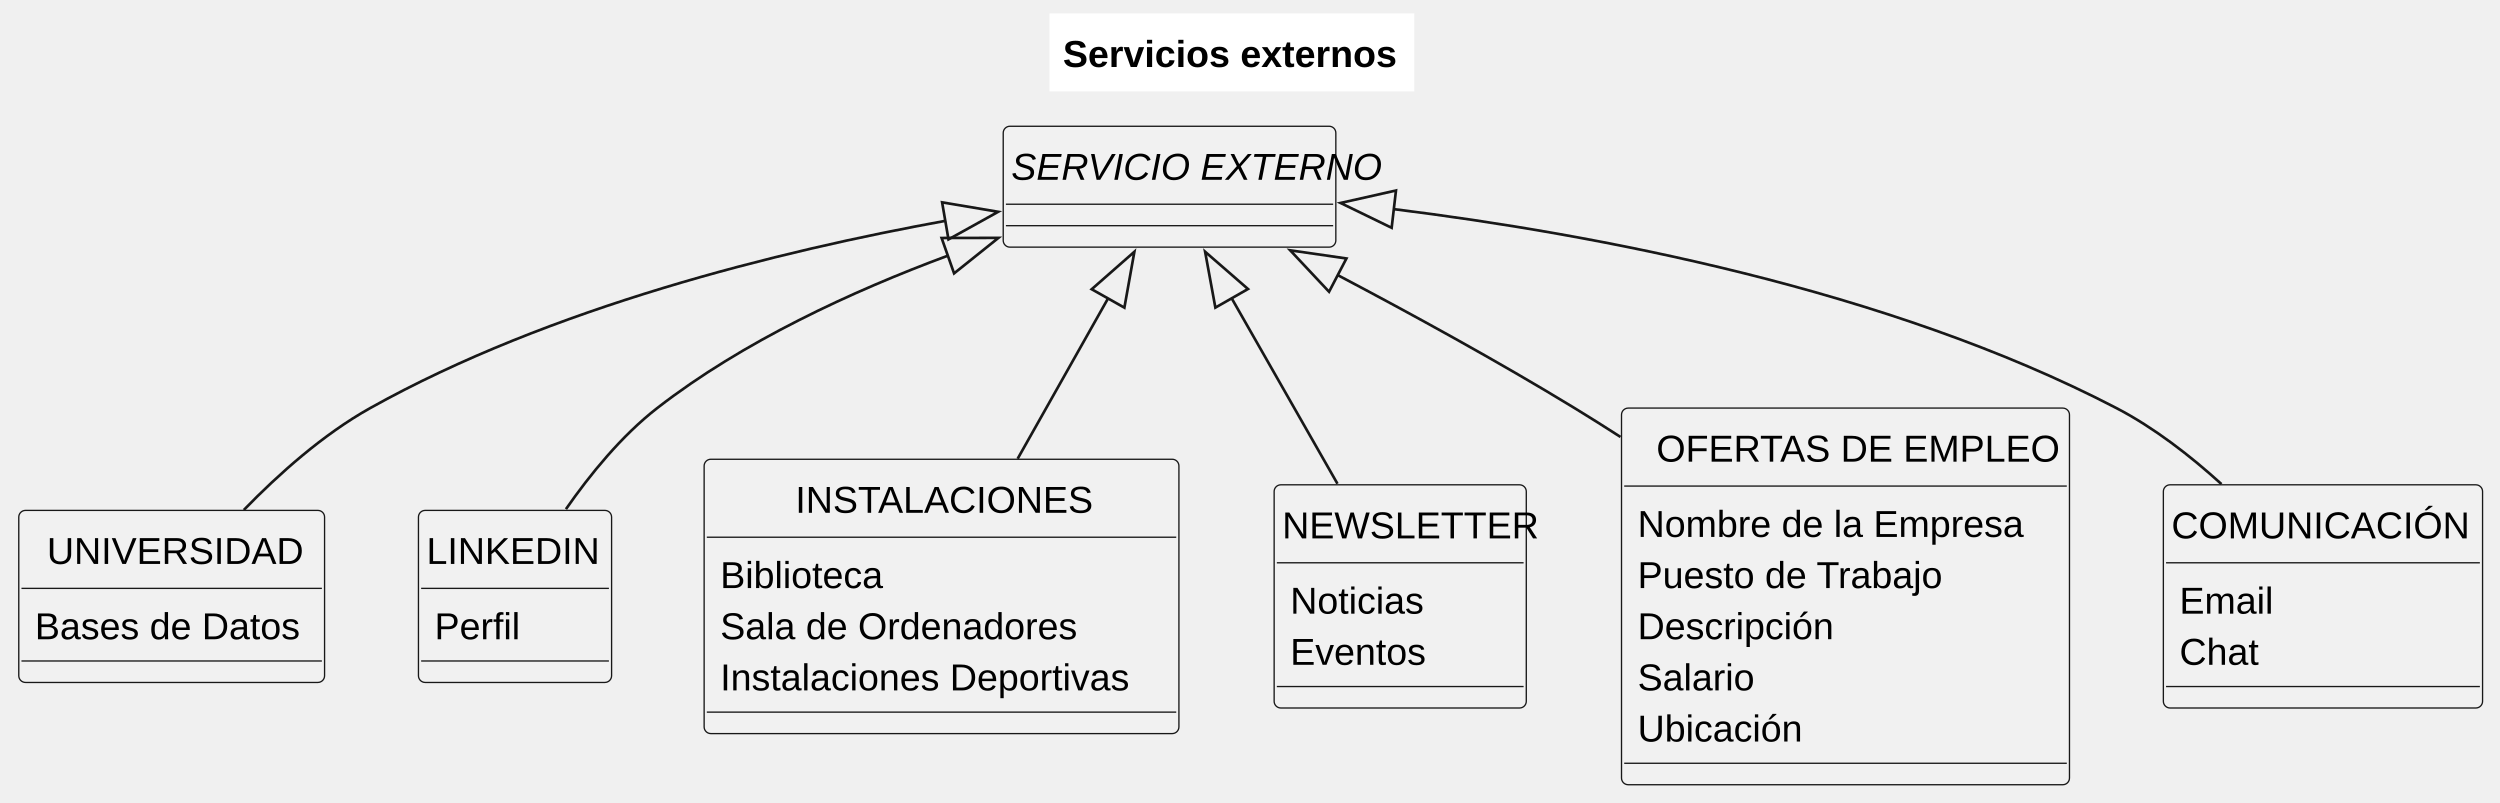
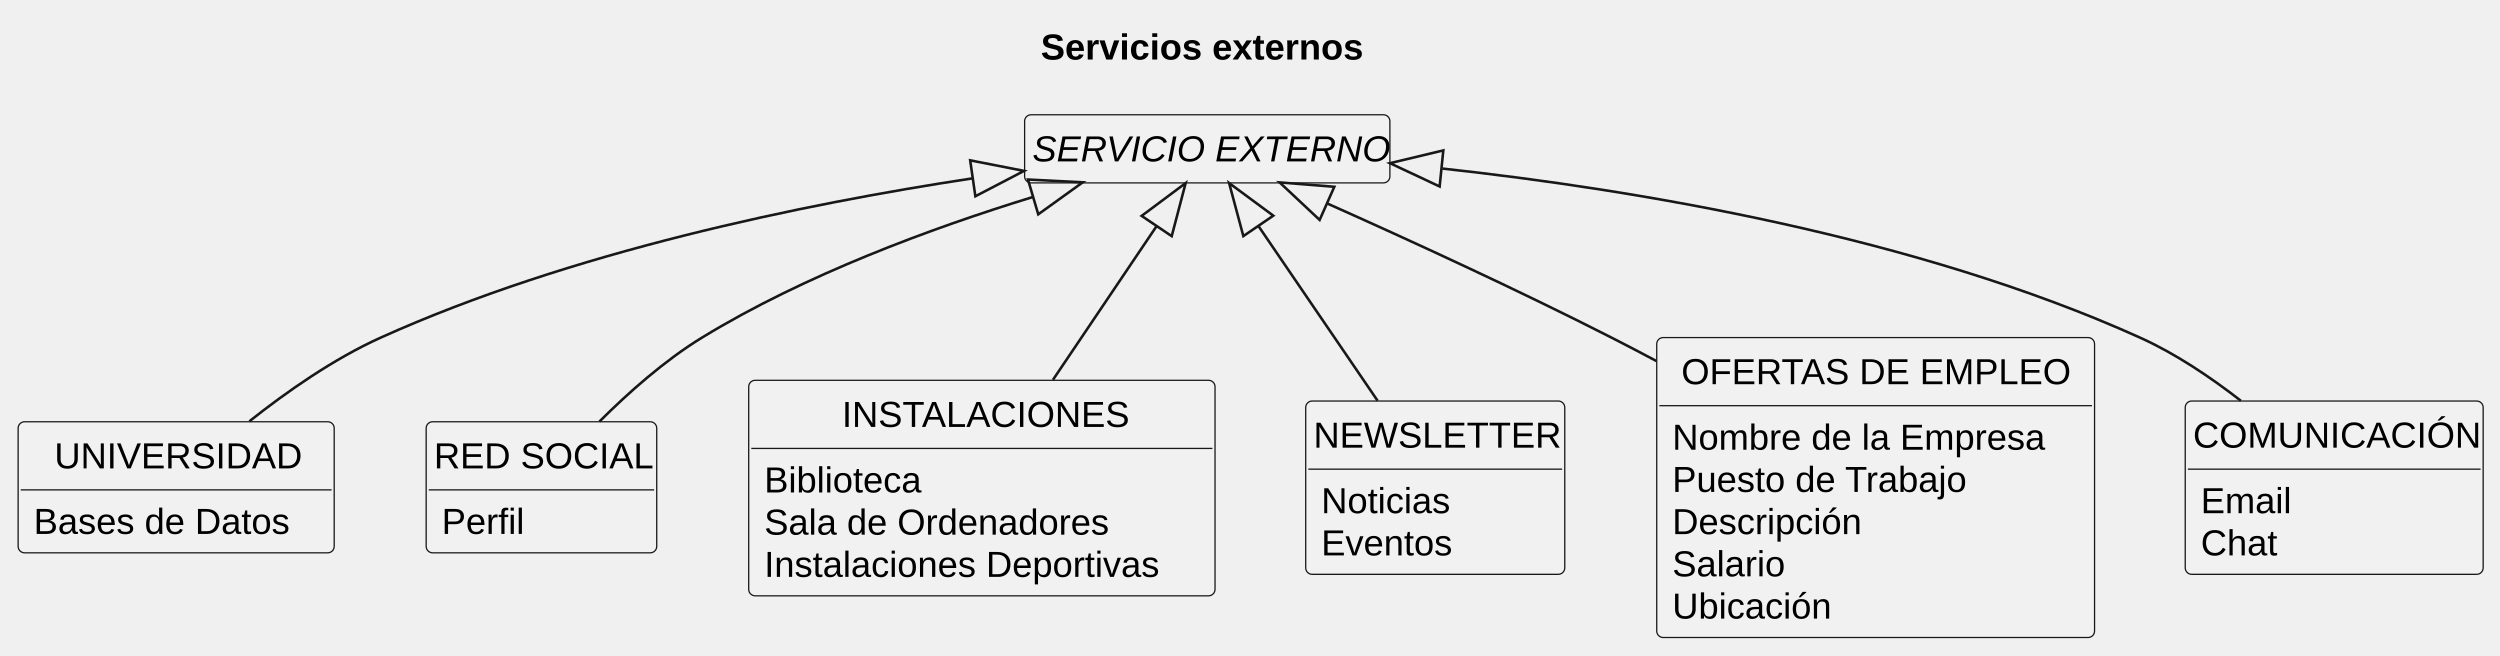
- <svg xmlns="http://www.w3.org/2000/svg" contentStyleType="text/css" height="299px" preserveAspectRatio="none" style="width:932px;height:299px;background:#FFFFFF;" version="1.1" viewBox="0 0 932 299" width="932px" zoomAndPan="magnify">
+ <svg xmlns="http://www.w3.org/2000/svg" contentStyleType="text/css" height="253px" preserveAspectRatio="none" style="width:965px;height:253px;background:#FFFFFF;" version="1.1" viewBox="0 0 965 253" width="965px" zoomAndPan="magnify">
  <defs />
  <g>
-     <rect fill="#FFFFFF" height="29.068" id="_title" style="stroke:none;stroke-width:1.0;" width="136" x="391.25" y="5" />
-     <text fill="#000000" font-family="Arial" font-size="14" font-weight="bold" lengthAdjust="spacing" textLength="126" x="396.25" y="24.966">Servicios externos</text>
+     <text fill="#000000" font-family="Arial" font-size="14" font-weight="bold" lengthAdjust="spacing" textLength="148" x="401.75" y="22.995">Servicios externos</text>
    <g id="elem_SERVICIO EXTERNO">
-       <rect codeLine="9" fill="#F1F1F1" height="45.068" id="SERVICIO EXTERNO" rx="2.5" ry="2.5" style="stroke:#181818;stroke-width:0.5;" width="124" x="374" y="47.068" />
-       <text fill="#000000" font-family="Arial" font-size="14" font-style="italic" lengthAdjust="spacing" textLength="118" x="377" y="67.034">SERVICIO EXTERNO</text>
-       <line style="stroke:#181818;stroke-width:0.5;" x1="375" x2="497" y1="76.136" y2="76.136" />
-       <line style="stroke:#181818;stroke-width:0.5;" x1="375" x2="497" y1="84.136" y2="84.136" />
+       <rect codeLine="9" fill="#F1F1F1" height="26.297" id="SERVICIO EXTERNO" rx="2.5" ry="2.5" style="stroke:#181818;stroke-width:0.5;" width="141" x="395.5" y="44.297" />
+       <text fill="#000000" font-family="Arial" font-size="14" font-style="italic" lengthAdjust="spacing" textLength="135" x="398.5" y="62.292">SERVICIO EXTERNO</text>
    </g>
    <g id="elem_UNIVERSIDAD">
-       <rect codeLine="13" fill="#F1F1F1" height="64.136" id="UNIVERSIDAD" rx="2.5" ry="2.5" style="stroke:#181818;stroke-width:0.5;" width="114" x="7" y="190.278" />
-       <text fill="#000000" font-family="Arial" font-size="14" lengthAdjust="spacing" textLength="93" x="17.5" y="210.244">UNIVERSIDAD</text>
-       <line style="stroke:#181818;stroke-width:0.5;" x1="8" x2="120" y1="219.346" y2="219.346" />
-       <text fill="#000000" font-family="Arial" font-size="14" lengthAdjust="spacing" textLength="102" x="13" y="238.312">Bases de Datos</text>
-       <line style="stroke:#181818;stroke-width:0.5;" x1="8" x2="120" y1="246.414" y2="246.414" />
+       <rect codeLine="13" fill="#F1F1F1" height="50.594" id="UNIVERSIDAD" rx="2.5" ry="2.5" style="stroke:#181818;stroke-width:0.5;" width="122" x="7" y="162.797" />
+       <text fill="#000000" font-family="Arial" font-size="14" lengthAdjust="spacing" textLength="94" x="21" y="180.792">UNIVERSIDAD</text>
+       <line style="stroke:#181818;stroke-width:0.5;" x1="8" x2="128" y1="189.094" y2="189.094" />
+       <text fill="#000000" font-family="Arial" font-size="14" lengthAdjust="spacing" textLength="110" x="13" y="206.089">Bases de Datos</text>
    </g>
-     <g id="elem_LINKEDIN">
-       <rect codeLine="18" fill="#F1F1F1" height="64.136" id="LINKEDIN" rx="2.5" ry="2.5" style="stroke:#181818;stroke-width:0.5;" width="72" x="156" y="190.278" />
-       <text fill="#000000" font-family="Arial" font-size="14" lengthAdjust="spacing" textLength="66" x="159" y="210.244">LINKEDIN</text>
-       <line style="stroke:#181818;stroke-width:0.5;" x1="157" x2="227" y1="219.346" y2="219.346" />
-       <text fill="#000000" font-family="Arial" font-size="14" lengthAdjust="spacing" textLength="35" x="162" y="238.312">Perfil</text>
-       <line style="stroke:#181818;stroke-width:0.5;" x1="157" x2="227" y1="246.414" y2="246.414" />
+     <g id="elem_RED SOCIAL">
+       <rect codeLine="18" fill="#F1F1F1" height="50.594" id="RED SOCIAL" rx="2.5" ry="2.5" style="stroke:#181818;stroke-width:0.5;" width="89" x="164.5" y="162.797" />
+       <text fill="#000000" font-family="Arial" font-size="14" lengthAdjust="spacing" textLength="83" x="167.5" y="180.792">RED SOCIAL</text>
+       <line style="stroke:#181818;stroke-width:0.5;" x1="165.5" x2="252.5" y1="189.094" y2="189.094" />
+       <text fill="#000000" font-family="Arial" font-size="14" lengthAdjust="spacing" textLength="33" x="170.5" y="206.089">Perfil</text>
    </g>
    <g id="elem_INSTALACIONES">
-       <rect codeLine="23" fill="#F1F1F1" height="102.272" id="INSTALACIONES" rx="2.5" ry="2.5" style="stroke:#181818;stroke-width:0.5;" width="177" x="262.5" y="171.208" />
-       <text fill="#000000" font-family="Arial" font-size="14" lengthAdjust="spacing" textLength="109" x="296.5" y="191.174">INSTALACIONES</text>
-       <line style="stroke:#181818;stroke-width:0.5;" x1="263.5" x2="438.5" y1="200.276" y2="200.276" />
-       <text fill="#000000" font-family="Arial" font-size="14" lengthAdjust="spacing" textLength="66" x="268.5" y="219.242">Biblioteca</text>
-       <text fill="#000000" font-family="Arial" font-size="14" lengthAdjust="spacing" textLength="142" x="268.5" y="238.31">Sala de Ordenadores</text>
-       <text fill="#000000" font-family="Arial" font-size="14" lengthAdjust="spacing" textLength="165" x="268.5" y="257.378">Instalaciones Deportivas</text>
-       <line style="stroke:#181818;stroke-width:0.5;" x1="263.5" x2="438.5" y1="265.48" y2="265.48" />
+       <rect codeLine="23" fill="#F1F1F1" height="83.188" id="INSTALACIONES" rx="2.5" ry="2.5" style="stroke:#181818;stroke-width:0.5;" width="180" x="289" y="146.797" />
+       <text fill="#000000" font-family="Arial" font-size="14" lengthAdjust="spacing" textLength="108" x="325" y="164.792">INSTALACIONES</text>
+       <line style="stroke:#181818;stroke-width:0.5;" x1="290" x2="468" y1="173.094" y2="173.094" />
+       <text fill="#000000" font-family="Arial" font-size="14" lengthAdjust="spacing" textLength="67" x="295" y="190.089">Biblioteca</text>
+       <text fill="#000000" font-family="Arial" font-size="14" lengthAdjust="spacing" textLength="145" x="295" y="206.386">Sala de Ordenadores</text>
+       <text fill="#000000" font-family="Arial" font-size="14" lengthAdjust="spacing" textLength="168" x="295" y="222.683">Instalaciones Deportivas</text>
    </g>
    <g id="elem_NEWSLETTER">
-       <rect codeLine="30" fill="#F1F1F1" height="83.204" id="NEWSLETTER" rx="2.5" ry="2.5" style="stroke:#181818;stroke-width:0.5;" width="94" x="475" y="180.738" />
-       <text fill="#000000" font-family="Arial" font-size="14" lengthAdjust="spacing" textLength="88" x="478" y="200.704">NEWSLETTER</text>
-       <line style="stroke:#181818;stroke-width:0.5;" x1="476" x2="568" y1="209.806" y2="209.806" />
-       <text fill="#000000" font-family="Arial" font-size="14" lengthAdjust="spacing" textLength="54" x="481" y="228.772">Noticias</text>
-       <text fill="#000000" font-family="Arial" font-size="14" lengthAdjust="spacing" textLength="52" x="481" y="247.84">Eventos</text>
-       <line style="stroke:#181818;stroke-width:0.5;" x1="476" x2="568" y1="255.942" y2="255.942" />
+       <rect codeLine="30" fill="#F1F1F1" height="66.891" id="NEWSLETTER" rx="2.5" ry="2.5" style="stroke:#181818;stroke-width:0.5;" width="100" x="504" y="154.797" />
+       <text fill="#000000" font-family="Arial" font-size="14" lengthAdjust="spacing" textLength="94" x="507" y="172.792">NEWSLETTER</text>
+       <line style="stroke:#181818;stroke-width:0.5;" x1="505" x2="603" y1="181.094" y2="181.094" />
+       <text fill="#000000" font-family="Arial" font-size="14" lengthAdjust="spacing" textLength="54" x="510" y="198.089">Noticias</text>
+       <text fill="#000000" font-family="Arial" font-size="14" lengthAdjust="spacing" textLength="56" x="510" y="214.386">Eventos</text>
    </g>
    <g id="elem_OFERTAS DE EMPLEO">
-       <rect codeLine="36" fill="#F1F1F1" height="140.407" id="OFERTAS DE EMPLEO" rx="2.5" ry="2.5" style="stroke:#181818;stroke-width:0.5;" width="167" x="604.5" y="152.138" />
-       <text fill="#000000" font-family="Arial" font-size="14" lengthAdjust="spacing" textLength="141" x="617.5" y="172.104">OFERTAS DE EMPLEO</text>
-       <line style="stroke:#181818;stroke-width:0.5;" x1="605.5" x2="770.5" y1="181.206" y2="181.206" />
-       <text fill="#000000" font-family="Arial" font-size="14" lengthAdjust="spacing" textLength="155" x="610.5" y="200.172">Nombre de la Empresa</text>
-       <text fill="#000000" font-family="Arial" font-size="14" lengthAdjust="spacing" textLength="121" x="610.5" y="219.24">Puesto de Trabajo</text>
-       <text fill="#000000" font-family="Arial" font-size="14" lengthAdjust="spacing" textLength="79" x="610.5" y="238.308">Descripción</text>
-       <text fill="#000000" font-family="Arial" font-size="14" lengthAdjust="spacing" textLength="46" x="610.5" y="257.375">Salario</text>
-       <text fill="#000000" font-family="Arial" font-size="14" lengthAdjust="spacing" textLength="66" x="610.5" y="276.443">Ubicación</text>
-       <line style="stroke:#181818;stroke-width:0.5;" x1="605.5" x2="770.5" y1="284.545" y2="284.545" />
+       <rect codeLine="36" fill="#F1F1F1" height="115.781" id="OFERTAS DE EMPLEO" rx="2.5" ry="2.5" style="stroke:#181818;stroke-width:0.5;" width="169" x="639.5" y="130.297" />
+       <text fill="#000000" font-family="Arial" font-size="14" lengthAdjust="spacing" textLength="150" x="649" y="148.292">OFERTAS DE EMPLEO</text>
+       <line style="stroke:#181818;stroke-width:0.5;" x1="640.5" x2="807.5" y1="156.594" y2="156.594" />
+       <text fill="#000000" font-family="Arial" font-size="14" lengthAdjust="spacing" textLength="157" x="645.5" y="173.589">Nombre de la Empresa</text>
+       <text fill="#000000" font-family="Arial" font-size="14" lengthAdjust="spacing" textLength="126" x="645.5" y="189.886">Puesto de Trabajo</text>
+       <text fill="#000000" font-family="Arial" font-size="14" lengthAdjust="spacing" textLength="82" x="645.5" y="206.183">Descripción</text>
+       <text fill="#000000" font-family="Arial" font-size="14" lengthAdjust="spacing" textLength="45" x="645.5" y="222.48">Salario</text>
+       <text fill="#000000" font-family="Arial" font-size="14" lengthAdjust="spacing" textLength="67" x="645.5" y="238.776">Ubicación</text>
    </g>
    <g id="elem_COMUNICACIÓN">
-       <rect codeLine="45" fill="#F1F1F1" height="83.204" id="COMUNICACIÓN" rx="2.5" ry="2.5" style="stroke:#181818;stroke-width:0.5;" width="119" x="806.5" y="180.738" />
-       <text fill="#000000" font-family="Arial" font-size="14" lengthAdjust="spacing" textLength="113" x="809.5" y="200.704">COMUNICACIÓN</text>
-       <line style="stroke:#181818;stroke-width:0.5;" x1="807.5" x2="924.5" y1="209.806" y2="209.806" />
-       <text fill="#000000" font-family="Arial" font-size="14" lengthAdjust="spacing" textLength="37" x="812.5" y="228.772">Email</text>
-       <text fill="#000000" font-family="Arial" font-size="14" lengthAdjust="spacing" textLength="31" x="812.5" y="247.84">Chat</text>
-       <line style="stroke:#181818;stroke-width:0.5;" x1="807.5" x2="924.5" y1="255.942" y2="255.942" />
+       <rect codeLine="45" fill="#F1F1F1" height="66.891" id="COMUNICACIÓN" rx="2.5" ry="2.5" style="stroke:#181818;stroke-width:0.5;" width="115" x="843.5" y="154.797" />
+       <text fill="#000000" font-family="Arial" font-size="14" lengthAdjust="spacing" textLength="109" x="846.5" y="172.792">COMUNICACIÓN</text>
+       <line style="stroke:#181818;stroke-width:0.5;" x1="844.5" x2="957.5" y1="181.094" y2="181.094" />
+       <text fill="#000000" font-family="Arial" font-size="14" lengthAdjust="spacing" textLength="36" x="849.5" y="198.089">Email</text>
+       <text fill="#000000" font-family="Arial" font-size="14" lengthAdjust="spacing" textLength="32" x="849.5" y="214.386">Chat</text>
    </g>
    <g id="link_SERVICIO EXTERNO_UNIVERSIDAD">
-       <path codeLine="51" d="M352.66,82.288 C290.51,93.568 205.12,114.638 138,152.138 C120.49,161.918 103.91,176.718 90.89,190.118 " fill="none" id="SERVICIO EXTERNO-backto-UNIVERSIDAD" style="stroke:#181818;stroke-width:1.0;" />
-       <polygon fill="none" points="351.22,75.438,372.12,78.958,353.59,89.238,351.22,75.438" style="stroke:#181818;stroke-width:1.0;" />
+       <path codeLine="51" d="M375.31,68.857 C309.72,78.817 220.13,97.327 147,130.297 C128.81,138.497 110.6,151.247 96.26,162.617 " fill="none" id="SERVICIO EXTERNO-backto-UNIVERSIDAD" style="stroke:#181818;stroke-width:1.0;" />
+       <polygon fill="none" points="374.49,61.897,395.28,65.967,376.49,75.757,374.49,61.897" style="stroke:#181818;stroke-width:1.0;" />
    </g>
-     <g id="link_SERVICIO EXTERNO_LINKEDIN">
-       <path codeLine="52" d="M353.37,95.308 C317.75,108.528 277.02,127.278 245,152.138 C231.73,162.448 220.01,176.828 210.98,189.808 " fill="none" id="SERVICIO EXTERNO-backto-LINKEDIN" style="stroke:#181818;stroke-width:1.0;" />
-       <polygon fill="none" points="351.03,88.718,372.22,88.678,355.68,101.918,351.03,88.718" style="stroke:#181818;stroke-width:1.0;" />
+     <g id="link_SERVICIO EXTERNO_RED SOCIAL">
+       <path codeLine="52" d="M398.6,76.067 C359.61,88.047 310.6,106.097 271,130.297 C256.53,139.137 242.44,151.677 231.36,162.737 " fill="none" id="SERVICIO EXTERNO-backto-RED SOCIAL" style="stroke:#181818;stroke-width:1.0;" />
+       <polygon fill="none" points="396.8,69.297,417.96,70.357,400.76,82.727,396.8,69.297" style="stroke:#181818;stroke-width:1.0;" />
    </g>
    <g id="link_SERVICIO EXTERNO_INSTALACIONES">
-       <path codeLine="53" d="M413.13,111.158 C402.74,129.578 390.35,151.558 379.37,171.028 " fill="none" id="SERVICIO EXTERNO-backto-INSTALACIONES" style="stroke:#181818;stroke-width:1.0;" />
-       <polygon fill="none" points="406.98,107.828,422.9,93.848,419.17,114.698,406.98,107.828" style="stroke:#181818;stroke-width:1.0;" />
+       <path codeLine="53" d="M446.46,87.267 C434.66,104.767 419.44,127.337 406.44,146.607 " fill="none" id="SERVICIO EXTERNO-backto-INSTALACIONES" style="stroke:#181818;stroke-width:1.0;" />
+       <polygon fill="none" points="440.67,83.337,457.66,70.667,452.28,91.157,440.67,83.337" style="stroke:#181818;stroke-width:1.0;" />
    </g>
    <g id="link_SERVICIO EXTERNO_NEWSLETTER">
-       <path codeLine="54" d="M459.02,110.948 C471.27,132.428 486.3,158.778 498.61,180.348 " fill="none" id="SERVICIO EXTERNO-backto-NEWSLETTER" style="stroke:#181818;stroke-width:1.0;" />
-       <polygon fill="none" points="453.09,114.678,449.26,93.838,465.25,107.738,453.09,114.678" style="stroke:#181818;stroke-width:1.0;" />
+       <path codeLine="54" d="M485.87,87.417 C499.51,107.417 517.63,133.977 531.75,154.687 " fill="none" id="SERVICIO EXTERNO-backto-NEWSLETTER" style="stroke:#181818;stroke-width:1.0;" />
+       <polygon fill="none" points="479.93,91.137,474.44,70.667,491.49,83.247,479.93,91.137" style="stroke:#181818;stroke-width:1.0;" />
    </g>
    <g id="link_SERVICIO EXTERNO_OFERTAS DE EMPLEO">
-       <path codeLine="55" d="M498.65,102.538 C526.14,117.028 558.55,134.778 587,152.138 C592.62,155.568 598.37,159.188 604.12,162.898 " fill="none" id="SERVICIO EXTERNO-backto-OFERTAS DE EMPLEO" style="stroke:#181818;stroke-width:1.0;" />
-       <polygon fill="none" points="495.47,108.768,480.98,93.318,501.95,96.358,495.47,108.768" style="stroke:#181818;stroke-width:1.0;" />
+       <path codeLine="55" d="M512.3,78.537 C543.58,92.487 585.63,111.777 622,130.297 C627.69,133.197 633.53,136.247 639.39,139.367 " fill="none" id="SERVICIO EXTERNO-backto-OFERTAS DE EMPLEO" style="stroke:#181818;stroke-width:1.0;" />
+       <polygon fill="none" points="509.38,84.897,493.93,70.407,515.05,72.097,509.38,84.897" style="stroke:#181818;stroke-width:1.0;" />
    </g>
    <g id="link_SERVICIO EXTERNO_COMUNICACIÓN">
-       <path codeLine="56" d="M519.61,77.968 C593.84,87.218 703.48,107.668 789,152.138 C803.03,159.438 816.52,169.898 828.17,180.478 " fill="none" id="SERVICIO EXTERNO-backto-COMUNICACIÓN" style="stroke:#181818;stroke-width:1.0;" />
-       <polygon fill="none" points="518.81,84.928,499.75,75.668,520.42,71.018,518.81,84.928" style="stroke:#181818;stroke-width:1.0;" />
+       <path codeLine="56" d="M556.74,65.057 C631.69,73.277 739.43,91.257 826,130.297 C839.72,136.487 853.26,145.587 864.98,154.707 " fill="none" id="SERVICIO EXTERNO-backto-COMUNICACIÓN" style="stroke:#181818;stroke-width:1.0;" />
+       <polygon fill="none" points="555.7,71.987,536.51,62.987,557.12,58.057,555.7,71.987" style="stroke:#181818;stroke-width:1.0;" />
    </g>
  </g>
</svg>
